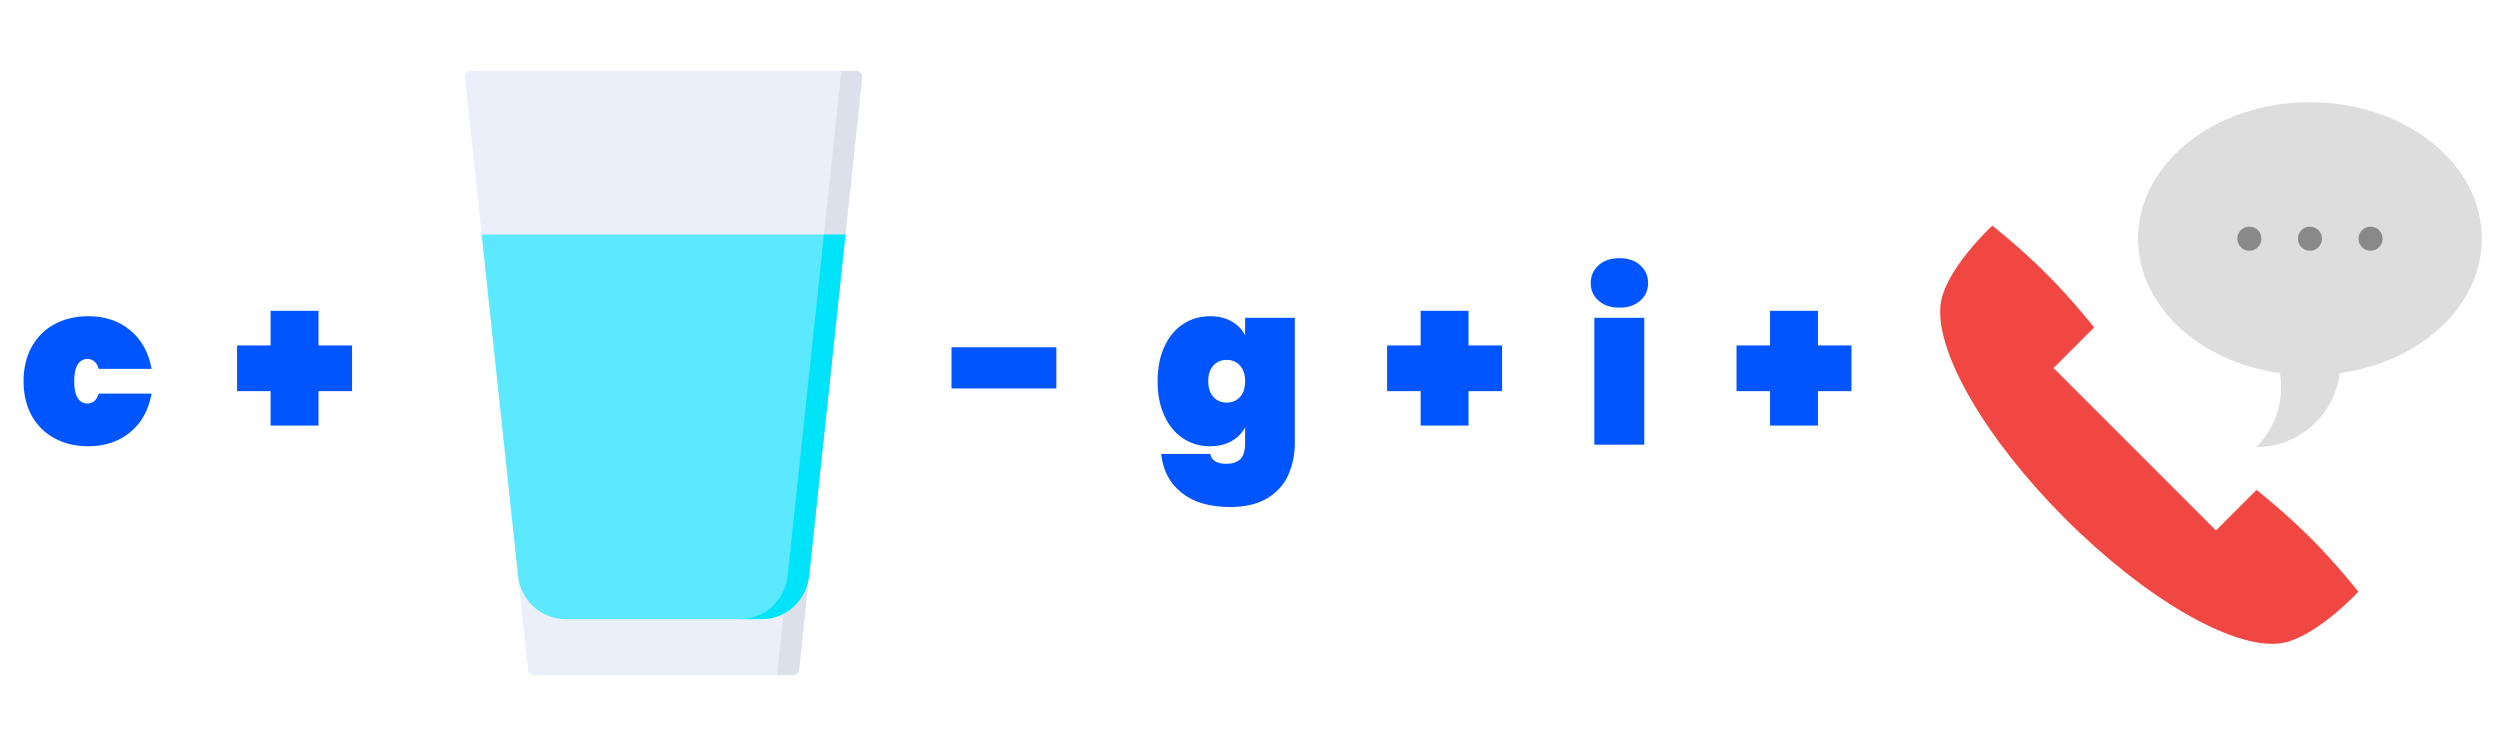
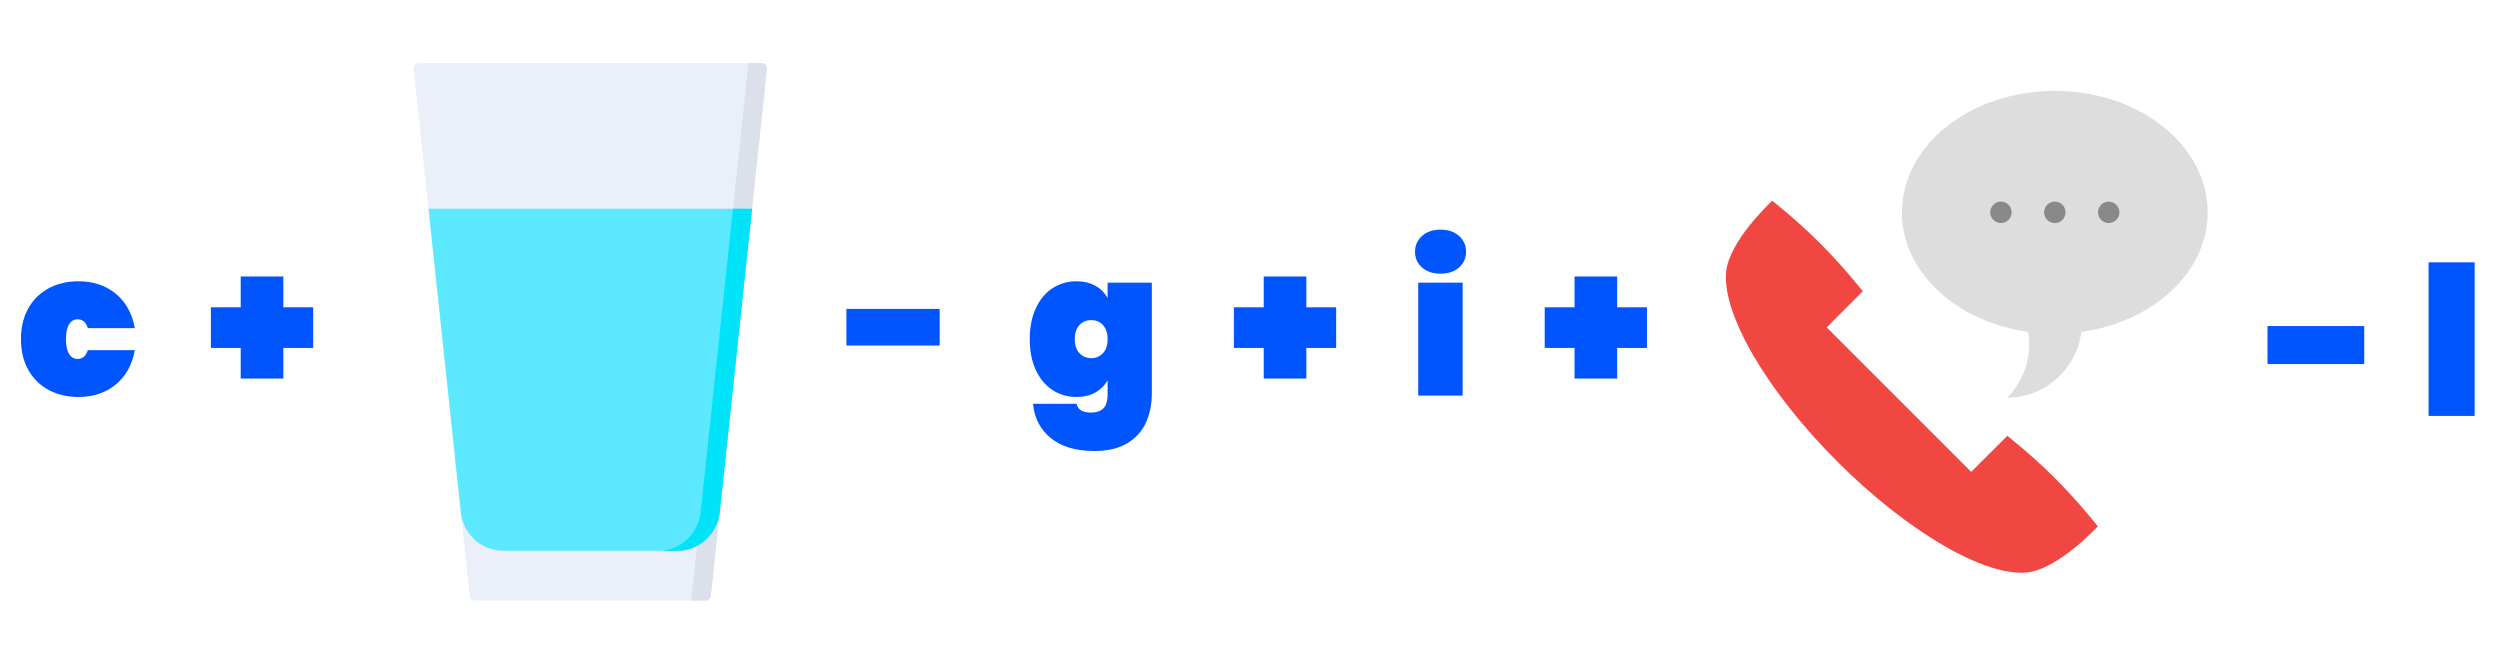
- <svg xmlns="http://www.w3.org/2000/svg" version="1.1" id="Layer_1" x="0px" y="0px" width="600px" height="179.055px" viewBox="0 0 600 179.055" enable-background="new 0 0 600 179.055" xml:space="preserve">
+ <svg xmlns="http://www.w3.org/2000/svg" version="1.1" id="Layer_1" x="0px" y="0px" width="674.5px" height="179.055px" viewBox="0 0 674.5 179.055" enable-background="new 0 0 674.5 179.055" xml:space="preserve">
  <g enable-background="new    ">
-     <path fill="#0055FE" d="M744.603-151.296v8.052h-20.504v-8.052H744.603z" />
-     <path fill="#0055FE" d="M779.143-155.938c1.436-0.864,2.932-1.298,4.487-1.298v10.428h-2.772c-1.848,0-3.205,0.323-4.069,0.969   c-0.866,0.646-1.298,1.789-1.298,3.432v10.164h-9.768v-24.816h9.768v4.576C776.487-153.921,777.705-155.072,779.143-155.938z" />
-     <path fill="#0055FE" d="M810.317-154.376c1.598,1.907,2.397,4.488,2.397,7.744v14.388h-9.724V-145.4   c0-1.173-0.316-2.104-0.946-2.794c-0.632-0.688-1.474-1.034-2.53-1.034c-1.086,0-1.936,0.346-2.552,1.034   c-0.616,0.689-0.925,1.621-0.925,2.794v13.156h-9.768v-32.56h9.768v11.527c0.764-1.173,1.783-2.126,3.059-2.859   s2.794-1.101,4.555-1.101C806.494-157.236,808.717-156.282,810.317-154.376z" />
-     <path fill="#0055FE" d="M853.061-142.716h-6.555v6.731h-9.373v-6.731h-6.556v-8.933h6.556v-6.775h9.373v6.775h6.555V-142.716z" />
-     <path fill="#0055FE" d="M884.301-158.908c-0.733,0-1.291,0.14-1.672,0.418c-0.381,0.279-0.646,0.756-0.792,1.43h3.563v8.141h-3.651   v16.676h-9.769v-16.676h-2.64v-8.141h2.64c0.059-3.226,1.078-5.727,3.059-7.502c1.98-1.774,4.759-2.662,8.338-2.662   c0.41,0,1.085,0.03,2.023,0.089v8.315C884.873-158.879,884.506-158.908,884.301-158.908z" />
-     <path fill="#0055FE" d="M901.24-158.908c-0.732,0-1.291,0.14-1.672,0.418c-0.381,0.279-0.645,0.756-0.791,1.43h3.563v8.141h-3.651   v16.676h-9.769v-16.676h-2.64v-8.141h2.64c0.059-3.226,1.078-5.727,3.058-7.502c1.98-1.774,4.76-2.662,8.338-2.662   c0.41,0,1.086,0.03,2.024,0.089v8.315C901.813-158.879,901.446-158.908,901.24-158.908z" />
+     <path fill="#0055FE" d="M744.604-151.296v8.052h-20.505v-8.052H744.604z" />
+     <path fill="#0055FE" d="M779.143-155.938c1.437-0.863,2.933-1.298,4.487-1.298v10.428h-2.771c-1.849,0-3.205,0.323-4.069,0.97   c-0.866,0.646-1.298,1.789-1.298,3.432v10.164h-9.769v-24.816h9.769v4.576C776.487-153.921,777.705-155.072,779.143-155.938z" />
+     <path fill="#0055FE" d="M810.317-154.376c1.598,1.907,2.396,4.487,2.396,7.744v14.388h-9.724V-145.4   c0-1.173-0.316-2.104-0.946-2.794c-0.632-0.688-1.474-1.034-2.53-1.034c-1.086,0-1.936,0.347-2.552,1.034   c-0.616,0.689-0.925,1.621-0.925,2.794v13.156h-9.769v-32.56h9.769v11.526c0.764-1.173,1.783-2.126,3.059-2.858   c1.276-0.733,2.794-1.102,4.556-1.102C806.494-157.236,808.717-156.282,810.317-154.376z" />
+     <path fill="#0055FE" d="M853.061-142.716h-6.555v6.73h-9.373v-6.73h-6.556v-8.934h6.556v-6.774h9.373v6.774h6.555V-142.716z" />
+     <path fill="#0055FE" d="M884.301-158.908c-0.732,0-1.291,0.14-1.672,0.418c-0.381,0.279-0.646,0.756-0.792,1.43h3.563v8.142h-3.651   v16.676h-9.769v-16.676h-2.641v-8.142h2.641c0.059-3.226,1.077-5.727,3.059-7.502c1.98-1.773,4.759-2.662,8.338-2.662   c0.41,0,1.085,0.03,2.023,0.09v8.314C884.873-158.879,884.506-158.908,884.301-158.908z" />
+     <path fill="#0055FE" d="M901.24-158.908c-0.732,0-1.291,0.14-1.672,0.418c-0.381,0.279-0.646,0.756-0.791,1.43h3.563v8.142h-3.65   v16.676h-9.77v-16.676h-2.64v-8.142h2.64c0.059-3.226,1.078-5.727,3.058-7.502c1.98-1.773,4.761-2.662,8.339-2.662   c0.409,0,1.086,0.03,2.023,0.09v8.314C901.813-158.879,901.446-158.908,901.24-158.908z" />
  </g>
  <g enable-background="new    ">
    <path fill="#0055FE" d="M253.525,83.343v9.882h-25.164v-9.882H253.525z" />
-     <path fill="#0055FE" d="M295.536,77.106c1.439,0.811,2.538,1.917,3.294,3.321v-4.158h11.934v29.916   c0,2.844-0.521,5.436-1.565,7.776c-1.044,2.34-2.728,4.212-5.05,5.615c-2.321,1.404-5.301,2.106-8.937,2.106   c-4.896,0-8.775-1.144-11.637-3.429c-2.862-2.287-4.491-5.392-4.887-9.315h11.772c0.324,1.584,1.62,2.376,3.888,2.376   c1.404,0,2.502-0.36,3.294-1.08c0.792-0.721,1.188-2.07,1.188-4.05v-3.618c-0.756,1.404-1.854,2.511-3.294,3.321   c-1.44,0.81-3.15,1.215-5.13,1.215c-2.376,0-4.519-0.621-6.426-1.863c-1.908-1.241-3.411-3.041-4.509-5.399   c-1.099-2.357-1.647-5.139-1.647-8.343s0.548-5.985,1.647-8.344c1.098-2.357,2.601-4.157,4.509-5.399   c1.908-1.242,4.05-1.863,6.426-1.863C292.386,75.891,294.096,76.296,295.536,77.106z M291.217,87.717   c-0.829,0.9-1.242,2.16-1.242,3.78c0,1.619,0.414,2.88,1.242,3.779c0.828,0.9,1.89,1.351,3.186,1.351   c1.296,0,2.357-0.45,3.186-1.351c0.828-0.899,1.242-2.16,1.242-3.779c0-1.62-0.414-2.88-1.242-3.78   c-0.829-0.899-1.89-1.351-3.186-1.351C293.106,86.366,292.044,86.818,291.217,87.717z" />
-     <path fill="#0055FE" d="M360.497,93.873h-8.046v8.262h-11.502v-8.262h-8.046V82.91h8.046v-8.315h11.502v8.315h8.046V93.873z" />
-     <path fill="#0055FE" d="M383.663,63.659c1.26-1.134,2.934-1.7,5.022-1.7c2.051,0,3.707,0.566,4.967,1.7   c1.26,1.135,1.891,2.565,1.891,4.293c0,1.693-0.631,3.097-1.891,4.213s-2.916,1.674-4.967,1.674c-2.089,0-3.763-0.558-5.022-1.674   c-1.261-1.116-1.89-2.52-1.89-4.213C381.774,66.225,382.403,64.794,383.663,63.659z M394.625,76.269v30.456h-11.988V76.269H394.625   z" />
-     <path fill="#0055FE" d="M444.358,93.873h-8.045v8.262h-11.502v-8.262h-8.047V82.91h8.047v-8.315h11.502v8.315h8.045V93.873z" />
+     <path fill="#0055FE" d="M295.536,77.106c1.439,0.812,2.538,1.917,3.294,3.321v-4.158h11.934v29.916   c0,2.844-0.521,5.437-1.564,7.776c-1.045,2.34-2.729,4.212-5.051,5.615c-2.32,1.403-5.3,2.105-8.937,2.105   c-4.896,0-8.775-1.144-11.637-3.429c-2.862-2.287-4.491-5.393-4.887-9.315h11.772c0.324,1.584,1.62,2.376,3.888,2.376   c1.404,0,2.502-0.359,3.294-1.08s1.188-2.069,1.188-4.05v-3.618c-0.756,1.404-1.854,2.512-3.294,3.321s-3.15,1.215-5.13,1.215   c-2.376,0-4.519-0.621-6.426-1.863c-1.908-1.24-3.411-3.04-4.509-5.398c-1.099-2.357-1.647-5.139-1.647-8.343   s0.548-5.985,1.647-8.345c1.098-2.356,2.601-4.156,4.509-5.398c1.908-1.242,4.05-1.863,6.426-1.863   C292.386,75.891,294.096,76.296,295.536,77.106z M291.217,87.717c-0.829,0.9-1.242,2.16-1.242,3.78c0,1.619,0.414,2.88,1.242,3.778   c0.828,0.9,1.89,1.352,3.186,1.352c1.296,0,2.357-0.45,3.186-1.352c0.828-0.898,1.242-2.159,1.242-3.778   c0-1.62-0.414-2.88-1.242-3.78c-0.829-0.899-1.89-1.351-3.186-1.351C293.106,86.366,292.044,86.818,291.217,87.717z" />
+     <path fill="#0055FE" d="M360.497,93.873h-8.046v8.262h-11.502v-8.262h-8.047V82.91h8.047v-8.315h11.502v8.315h8.046V93.873z" />
+     <path fill="#0055FE" d="M383.663,63.659c1.26-1.135,2.935-1.7,5.022-1.7c2.051,0,3.707,0.565,4.967,1.7s1.891,2.564,1.891,4.293   c0,1.692-0.631,3.097-1.891,4.213s-2.916,1.674-4.967,1.674c-2.09,0-3.764-0.558-5.022-1.674c-1.261-1.116-1.89-2.521-1.89-4.213   C381.773,66.225,382.402,64.794,383.663,63.659z M394.625,76.269v30.456h-11.988V76.269H394.625z" />
+     <path fill="#0055FE" d="M444.358,93.873h-8.046v8.262h-11.502v-8.262h-8.047V82.91h8.047v-8.315h11.502v8.315h8.046V93.873z" />
  </g>
  <g>
-     <path fill="#EAEFF9" d="M190.329,162.028h-62.143c-0.749,0-1.375-0.56-1.452-1.309L111.599,18.638   c-0.093-0.857,0.583-1.61,1.452-1.61h92.415c0.868,0,1.545,0.753,1.452,1.61l-15.138,142.081   C191.704,161.468,191.078,162.028,190.329,162.028L190.329,162.028z" />
-     <path fill="#DBE0EA" d="M201.94,17.028l-15.448,145h3.838c0.749,0,1.375-0.56,1.451-1.309l15.138-142.081   c0.093-0.857-0.583-1.61-1.452-1.61H201.94z" />
-     <path fill="#5CE9FF" d="M194.186,138.161l8.719-81.851h-87.293l8.72,81.851c0.634,5.933,5.534,10.434,11.376,10.434h47.103   C188.651,148.594,193.551,144.093,194.186,138.161z" />
-     <path fill="#00E3F9" d="M197.755,56.311l-8.723,81.851c-0.63,5.933-5.532,10.434-11.372,10.434h5.148   c5.842,0,10.742-4.501,11.375-10.434l8.72-81.851H197.755z" />
+     <path fill="#EAEFF9" d="M190.329,162.028h-62.143c-0.749,0-1.375-0.56-1.452-1.309L111.599,18.638   c-0.093-0.856,0.583-1.61,1.452-1.61h92.415c0.868,0,1.545,0.754,1.452,1.61L191.78,160.719   C191.704,161.468,191.078,162.028,190.329,162.028L190.329,162.028z" />
+     <path fill="#DBE0EA" d="M201.94,17.028l-15.448,145h3.838c0.749,0,1.375-0.56,1.451-1.309l15.138-142.081   c0.093-0.856-0.583-1.61-1.452-1.61H201.94z" />
+     <path fill="#5CE9FF" d="M194.186,138.161l8.719-81.852h-87.293l8.72,81.852c0.634,5.933,5.534,10.434,11.376,10.434h47.103   C188.651,148.594,193.551,144.093,194.186,138.161z" />
+     <path fill="#00E3F9" d="M197.755,56.311l-8.723,81.852c-0.63,5.933-5.532,10.434-11.372,10.434h5.148   c5.842,0,10.742-4.501,11.375-10.434l8.72-81.852H197.755z" />
  </g>
  <g enable-background="new    ">
-     <path fill="#0055FE" d="M31.222,79.238c2.718,2.232,4.437,5.328,5.157,9.288H23.69c-0.468-1.583-1.387-2.376-2.754-2.376   c-0.972,0-1.737,0.451-2.295,1.351c-0.559,0.9-0.837,2.232-0.837,3.996s0.278,3.096,0.837,3.995c0.558,0.9,1.323,1.351,2.295,1.351   c1.368,0,2.286-0.792,2.754-2.376h12.69c-0.721,3.96-2.439,7.056-5.157,9.288c-2.718,2.232-6.057,3.348-10.017,3.348   c-3.024,0-5.715-0.629-8.073-1.89c-2.358-1.26-4.194-3.069-5.508-5.428c-1.314-2.357-1.971-5.12-1.971-8.288   s0.656-5.932,1.971-8.289c1.314-2.357,3.15-4.167,5.508-5.428c2.357-1.26,5.049-1.89,8.073-1.89   C25.165,75.89,28.504,77.006,31.222,79.238z" />
+     <path fill="#0055FE" d="M31.222,79.238c2.718,2.232,4.437,5.328,5.157,9.288H23.69c-0.468-1.583-1.387-2.376-2.754-2.376   c-0.972,0-1.737,0.451-2.295,1.352c-0.559,0.899-0.837,2.231-0.837,3.996c0,1.764,0.278,3.096,0.837,3.995   c0.558,0.899,1.323,1.351,2.295,1.351c1.368,0,2.286-0.792,2.754-2.376h12.69c-0.721,3.96-2.439,7.056-5.157,9.288   c-2.718,2.231-6.057,3.348-10.017,3.348c-3.024,0-5.715-0.629-8.073-1.89c-2.358-1.26-4.194-3.069-5.508-5.428   c-1.314-2.357-1.971-5.12-1.971-8.288s0.656-5.933,1.971-8.289c1.314-2.357,3.15-4.167,5.508-5.429   c2.357-1.26,5.049-1.89,8.073-1.89C25.165,75.89,28.504,77.006,31.222,79.238z" />
    <path fill="#0055FE" d="M84.493,93.872h-8.046v8.262H64.945v-8.262h-8.046V82.909h8.046v-8.315h11.502v8.315h8.046V93.872z" />
  </g>
  <g>
-     <path fill="#DDDDDD" d="M595.639,57.284c0-18.092-18.467-32.758-41.248-32.758c-22.785,0-41.257,14.666-41.257,32.758   c0,16.16,14.738,29.6,34.135,32.271h-0.062c1.017,6.257-0.862,12.894-5.637,17.717c10.245,0,18.71-7.719,19.989-17.717h-0.06   C580.899,86.884,595.639,73.457,595.639,57.284z" />
+     <path fill="#DDDDDD" d="M595.639,57.284c0-18.093-18.467-32.759-41.248-32.759c-22.784,0-41.257,14.666-41.257,32.759   c0,16.159,14.738,29.6,34.135,32.271h-0.062c1.017,6.257-0.862,12.895-5.637,17.717c10.244,0,18.71-7.719,19.988-17.717h-0.06   C580.899,86.884,595.639,73.457,595.639,57.284z" />
    <g>
-       <path fill="#898989" d="M539.845,54.39c1.597,0,2.892,1.295,2.892,2.896c0,1.6-1.295,2.895-2.892,2.895    c-1.59,0-2.886-1.295-2.886-2.895C536.959,55.685,538.255,54.39,539.845,54.39z" />
-       <path fill="#898989" d="M568.929,54.39c1.594,0,2.889,1.295,2.889,2.896c0,1.6-1.295,2.895-2.889,2.895    c-1.589,0-2.888-1.295-2.888-2.895C566.041,55.685,567.34,54.39,568.929,54.39z" />
-       <path fill="#898989" d="M554.391,54.39c1.6,0,2.889,1.295,2.889,2.896c0,1.6-1.289,2.895-2.889,2.895    c-1.597,0-2.893-1.295-2.893-2.895C551.498,55.685,552.794,54.39,554.391,54.39z" />
+       <path fill="#898989" d="M539.845,54.39c1.598,0,2.893,1.295,2.893,2.896c0,1.6-1.295,2.895-2.893,2.895    c-1.59,0-2.886-1.295-2.886-2.895C536.959,55.685,538.255,54.39,539.845,54.39z" />
+       <path fill="#898989" d="M568.929,54.39c1.595,0,2.89,1.295,2.89,2.896c0,1.6-1.295,2.895-2.89,2.895    c-1.589,0-2.888-1.295-2.888-2.895C566.041,55.685,567.34,54.39,568.929,54.39z" />
+       <path fill="#898989" d="M554.391,54.39c1.601,0,2.89,1.295,2.89,2.896c0,1.6-1.289,2.895-2.89,2.895    c-1.597,0-2.893-1.295-2.893-2.895C551.498,55.685,552.794,54.39,554.391,54.39z" />
    </g>
-     <path fill="#F14742" d="M554.505,129.083c-6.243-6.246-12.935-11.502-12.935-11.502l-9.738,9.729l-38.985-38.977l9.743-9.748   c0,0-5.256-6.69-11.502-12.925c-6.239-6.245-12.931-11.501-12.931-11.501S466.484,64.9,465.702,73.419   c-1.053,11.407,11.015,32.132,29.962,51.073c18.948,18.961,39.684,31.021,51.084,29.971c8.519-0.777,19.256-12.457,19.256-12.457   S560.747,135.31,554.505,129.083z" />
+     <path fill="#F14742" d="M554.505,129.083c-6.243-6.246-12.935-11.502-12.935-11.502l-9.738,9.729l-38.985-38.977l9.743-9.748   c0,0-5.256-6.69-11.502-12.925c-6.239-6.245-12.931-11.501-12.931-11.501s-11.673,10.74-12.455,19.26   c-1.053,11.407,11.015,32.132,29.962,51.073c18.948,18.961,39.684,31.021,51.084,29.971c8.519-0.777,19.256-12.457,19.256-12.457   S560.747,135.31,554.505,129.083z" />
+   </g>
+   <g>
+     <path fill="#0055FE" d="M637.869,87.968v10.248h-26.096V87.968H637.869z" />
+     <path fill="#0055FE" d="M667.661,70.776v41.44h-12.433v-41.44H667.661z" />
  </g>
</svg>
